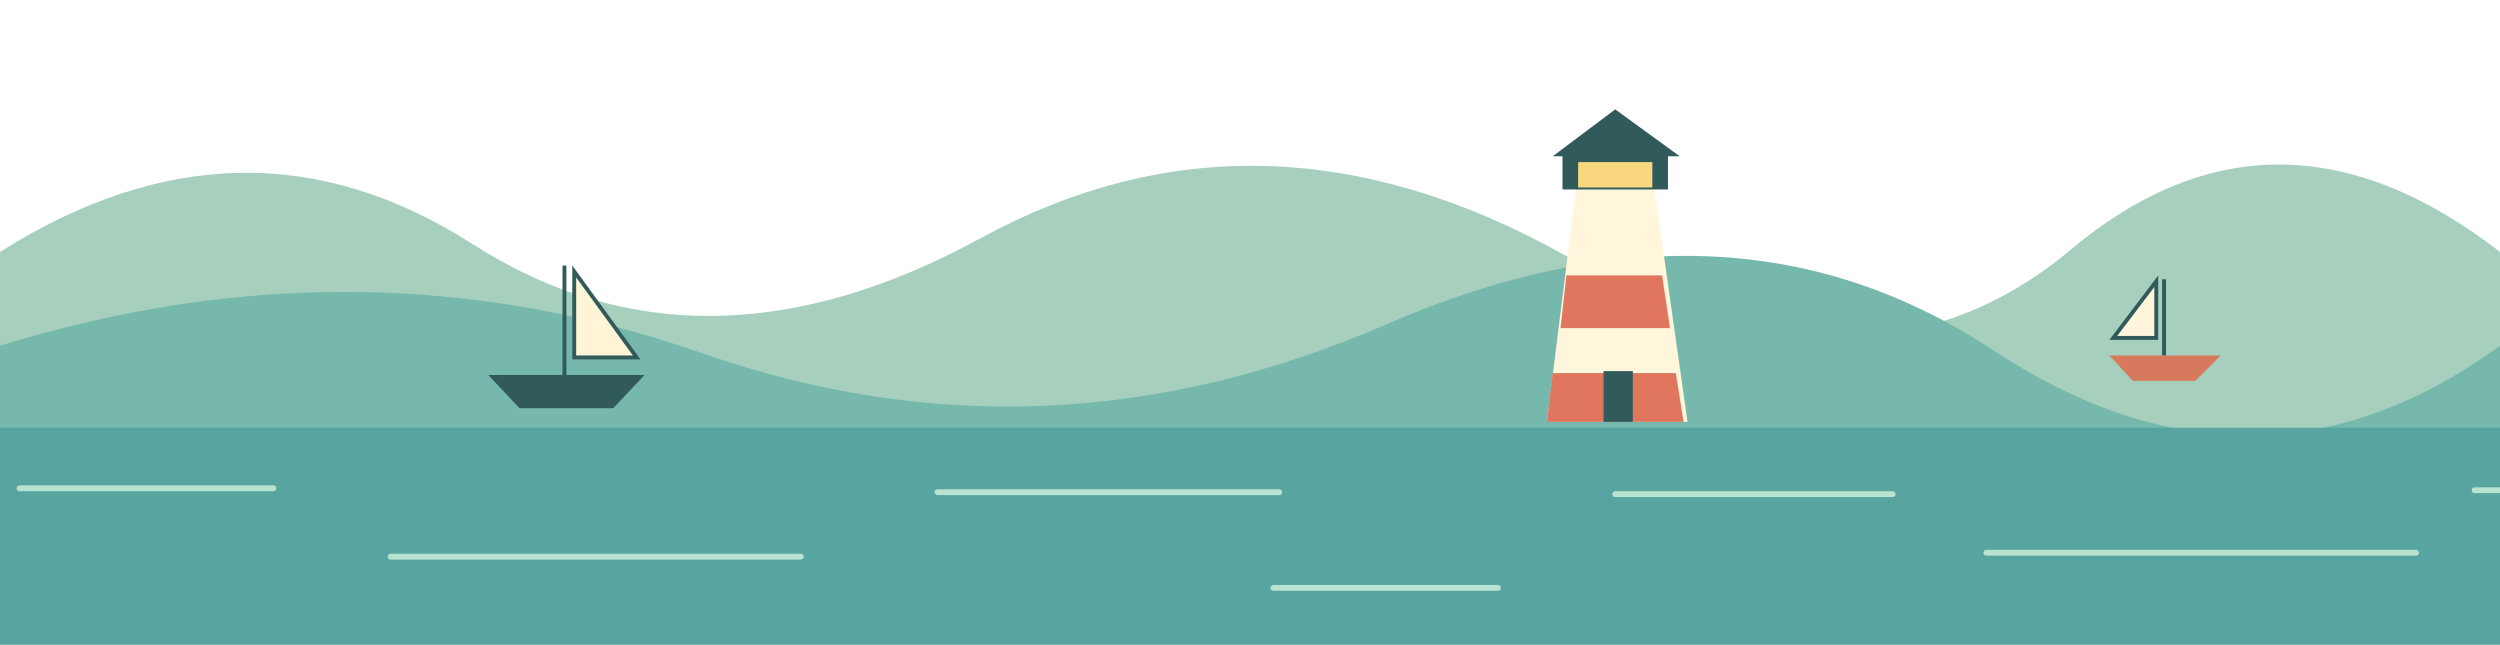
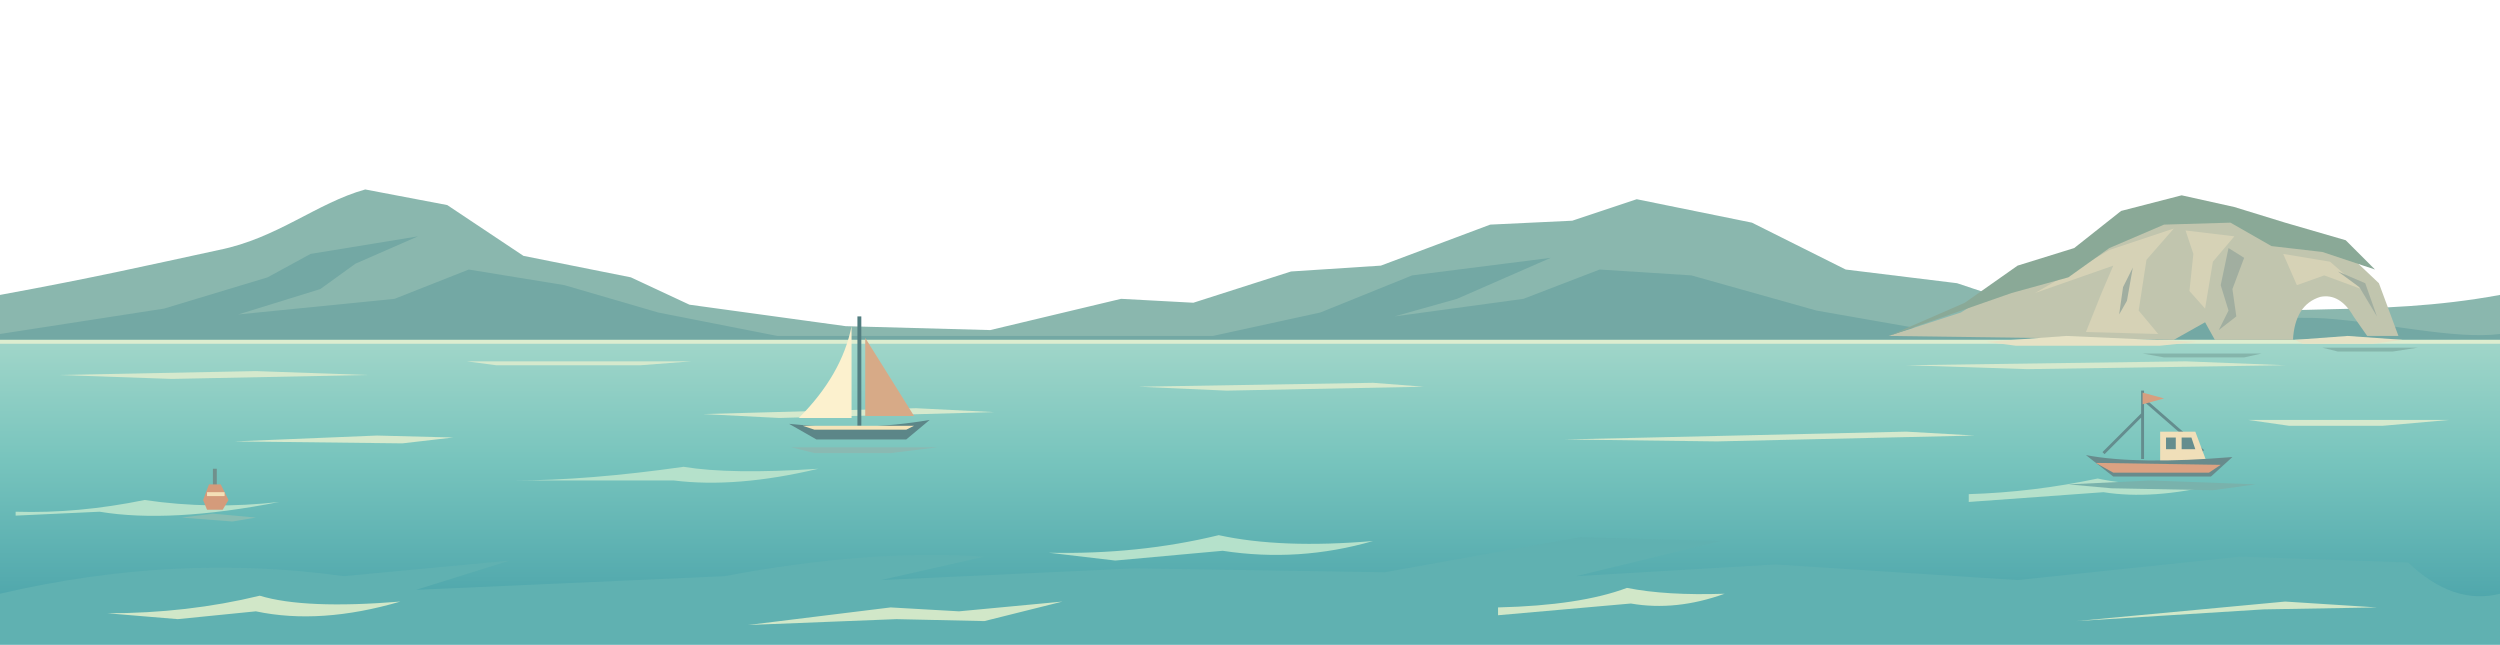
<svg xmlns="http://www.w3.org/2000/svg" width="1280" height="330" viewBox="0 0 1280 330">
-   <path fill="#a7cfbd" d="M0 129Q125 50 242 125T502 122T800 130T1060 128T1280 129V330H0z" />
-   <path fill="#77b8ad" d="M0 177Q185 120 360 181T710 166T1020 179T1280 177V330H0z" />
-   <path fill="#58a4a0" d="M0 219h1280v111H0z" />
-   <g fill="none" stroke="#b9e3d1" stroke-width="3" stroke-linecap="round">
-     <path d="M10 250h130m60 35h210m70-33h175m-3 49h115m60-48h142m48 30h220m30-32h85" />
+   <defs>
+     <linearGradient id="water" x2="0%" y2="100%">
+       <stop stop-color="#a1d6c9" />
+       <stop offset=".4" stop-color="#77c4bd" />
+       <stop offset="1" stop-color="#429da6" />
+     </linearGradient>
+   </defs>
+   <path fill="#8ab7ae" d="M0 151c49-9 75-15 112-23 30-6 50-24 75-31l42 8 39 26 55 11 30 14 80 11 74 2 67-16 37 2 50-16 46-3 56-21 42-2 33-11 59 12 48 24 57 7 51 17 57 3C1165 154 1215 163 1280 151V180H0z" />
+   <path fill="#73a8a4" d="M0 171l84-13 53-16 22-12 55-9-32 14-18 13-42 13 80-8 38-15 49 8 48 14 61 12h223l55-12 47-19 71-9-48 21-32 9 66-9 39-15 47 3 64 18 57 10C1080 170 1160 161 1190 163S1257 174 1280 171v10H0z" />
+   <path fill="url(#water)" d="M0 174h1280v156H0z" />
+   <path fill="#ddedcf" d="M0 174h1280v2H0z" />
+   <g transform="translate(967 0)">
+     <path fill="#c1c5ae" d="M0 172l37-12 27-17 30-9 22-17 31-9 30 3 27 11 29 6 18 17 10 27h-16l-7-10q-7-12-17-10-13 4-14 22h-40l-5-9-16 9z" />
+     <path fill="#d6d2b6" d="M75 150l38-22 33-11-14 16-4 26 10 12-37-1 8-20 6-14zM152 118l25 3-11 13-4 24-8-9 2-19zM202 130l24 4 16 14-19-7-14 5z" />
+     <path fill="#8aa997" d="M0 172l39-17 27-19 29-9 24-19 31-8 27 6 26 8 31 9 15 15-27-9-26-3-21-12-34 1-28 12-21 15-29 8z" />
+     <path fill="#a1aea0" d="M174 127l-4 19 4 13-5 10 9-7-2-14 6-16zM125 137l-5 10-2 14 4-7zM230 139l11 8 9 15-6-17z" />
+     <path fill="#e6e2c5" d="M50 175l41-3 67 3-19 2H65zm158-1 27-2 28 2-15 2h-36z" />
+     <path fill="#85b5ab" d="M130 181h61l-9 2h-41zm92-3h49l-13 2h-28z" />
  </g>
-   <g transform="translate(780 80)">
-     <path d="M12 136L27 16h40l17 120" fill="#fff6dc" />
-     <path d="M22 61h49l4 27H19zM15 111h63l4 25H12z" fill="#df765d" />
-     <path d="M20 17V0h54v17M15 0l32-24L80 0" fill="#315b5b" />
-     <path d="M28 3h38v13H28z" fill="#f9d880" />
-     <path d="M41 110h15v26H41z" fill="#315b5b" />
+   <g fill="#d5e9cd">
+     <path d="M30 192l101-2 57 2-100 2zM239 185h115l-26 2h-74zM583 198l120-2 26 2-101 2zM976 187l143-2 51 2-132 2z" />
+     <path d="M120 226l73-3 39 1-26 3zM360 212l109-3 40 2-110 3zM801 225l175-4 35 2-132 3zM1151 215h103l-34 3h-48z" />
  </g>
-   <g transform="translate(250 192)">
-     <path d="M0 0h80L64 17H16z" fill="#315b5b" />
-     <path d="M39-56V0M44-53v44h32z" fill="#fff4d5" stroke="#315b5b" stroke-width="2" />
+   <g fill="#b5e1cb">
+     <path d="M8 262q32 1 66-6 34 5 69 1-56 11-92 5l-43 2zM263 246q38 0 87-7 24 4 69 1-42 10-74 6z" />
+     <path d="M537 283q46 1 87-9 32 7 79 3-38 11-77 5l-55 5zM1008 253q33-1 66-8 23 5 61 3-33 8-58 4l-69 5z" />
  </g>
-   <g transform="translate(1080 182)">
-     <path d="M0 0h57L44 13H12z" fill="#d7795c" />
-     <path d="M28-39V0M24-38v29H2z" fill="#fff5dc" stroke="#315b5b" stroke-width="2" />
+   <path fill="#60b1b1" d="M0 304q90-21 176-9l85-8-48 15 158-7q74-14 133-10l-53 12 130-6 128 2 100-18 72 2-74 18 102-6 124 8 114-12 86 3Q1256 310 1280 304v26H0z" />
+   <g fill="#d1e7c8">
+     <path d="M55 314q41 0 78-9 23 7 72 3-41 12-74 5l-40 4zM383 320l73-9 35 2 53-5-40 10-45-1z" />
+     <path d="M767 311q42-1 66-10 20 4 50 3-25 9-48 5l-68 6zM1063 318l107-10 47 3-58 1z" />
+   </g>
+   <g transform="translate(438 218)">
+     <path fill="#8ab9b2" d="M-33 11h75l-24 3h-39z" />
+     <path d="M2 0v-56" stroke="#527d80" stroke-width="2" />
+     <path fill="#fcf1ce" d="M-2-51Q-7-26-29-4h27z" />
+     <path fill="#d7aa87" d="M5-45l25 40H5z" />
+     <path fill="#5c8688" d="M-34-1q37 4 72-2L26 7h-46z" />
+     <path fill="#f5e4b9" d="M-27 0H30l-4 2h-47z" />
+   </g>
+   <g transform="translate(1103 239)" stroke-linejoin="round">
+     <path fill="#79b2ac" d="M-44 9l42-2 54 2-22 3-52-1z" />
+     <path d="M-6-4v-35m0 4 31 27m-31-19-20 20" fill="none" stroke="#648d8e" stroke-width="1.5" />
+     <path fill="#d69f7f" d="M-6-38l11 3-11 3z" />
+     <path fill="#f0dfb9" d="M3-2v-16h18l6 16z" />
+     <path fill="#648d8e" d="M6-15h5v6H6zm8 0h5l2 6h-7z" />
+     <path fill="#688b8c" d="M-35-6q26 5 75 1L29 5h-50z" />
+     <path fill="#dba282" d="M-30-2l64 1-6 4h-49z" />
+   </g>
+   <g transform="translate(110 258)">
+     <path fill="#88bdb3" d="M-17 7l16-2 22 2-12 2z" />
+     <path d="M0-4v-14" stroke="#70908c" stroke-width="2" />
+     <path fill="#d49b7b" d="M-6-2l3-8h6l4 8-3 5h-8z" />
+     <path d="M-4-5h9" stroke="#f4dfb7" stroke-width="2" />
  </g>
</svg>
